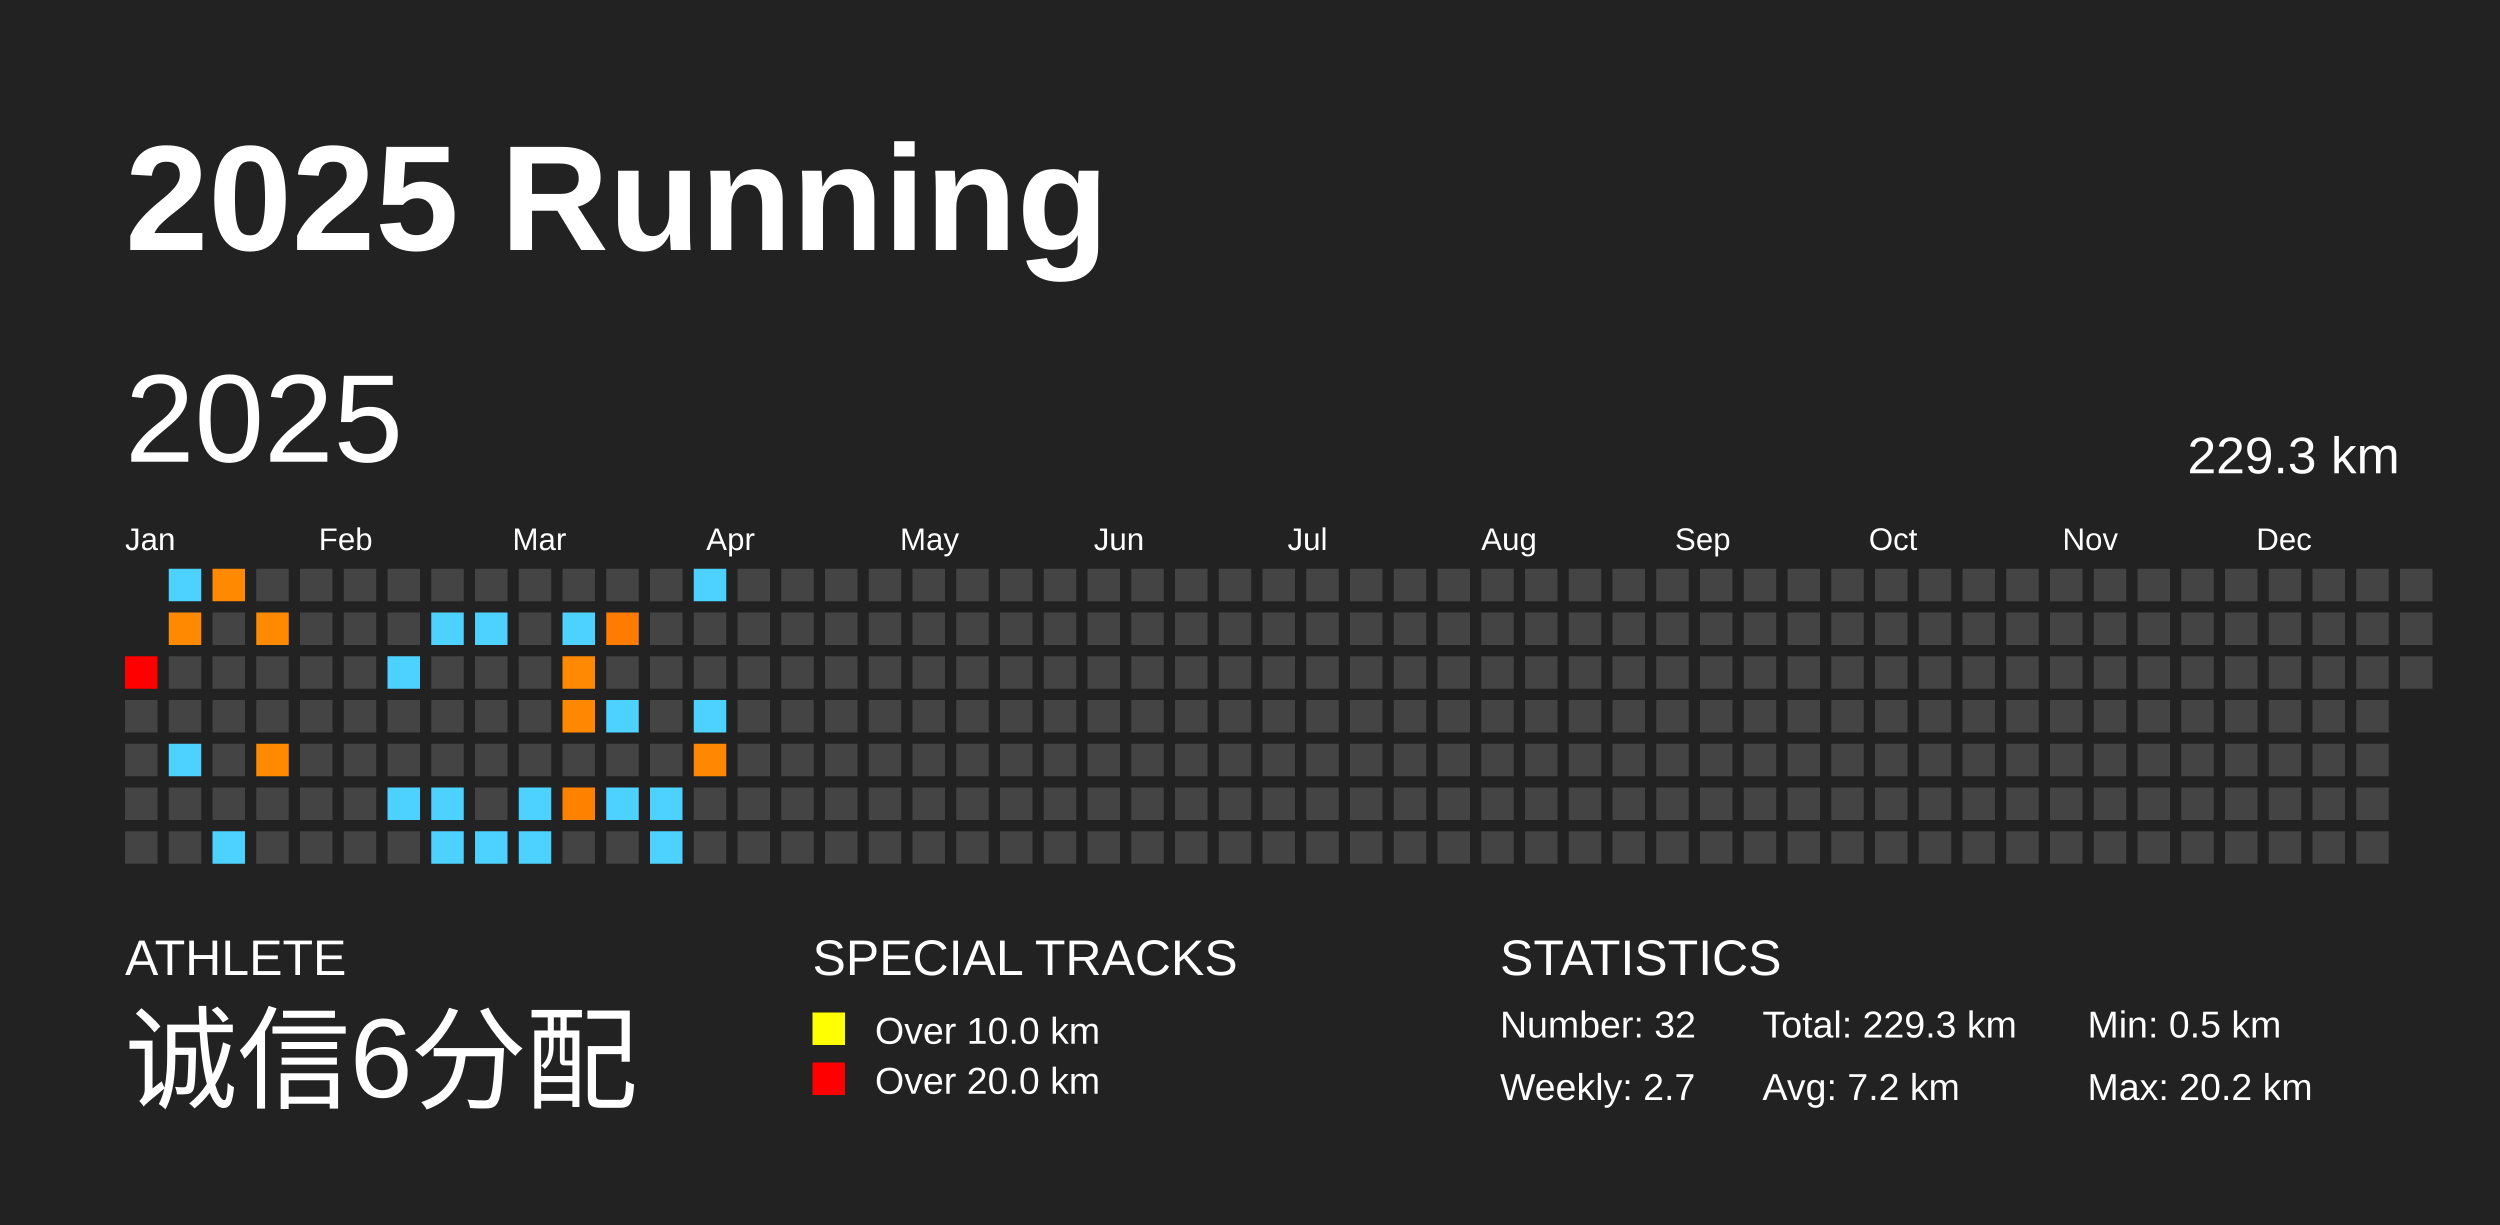
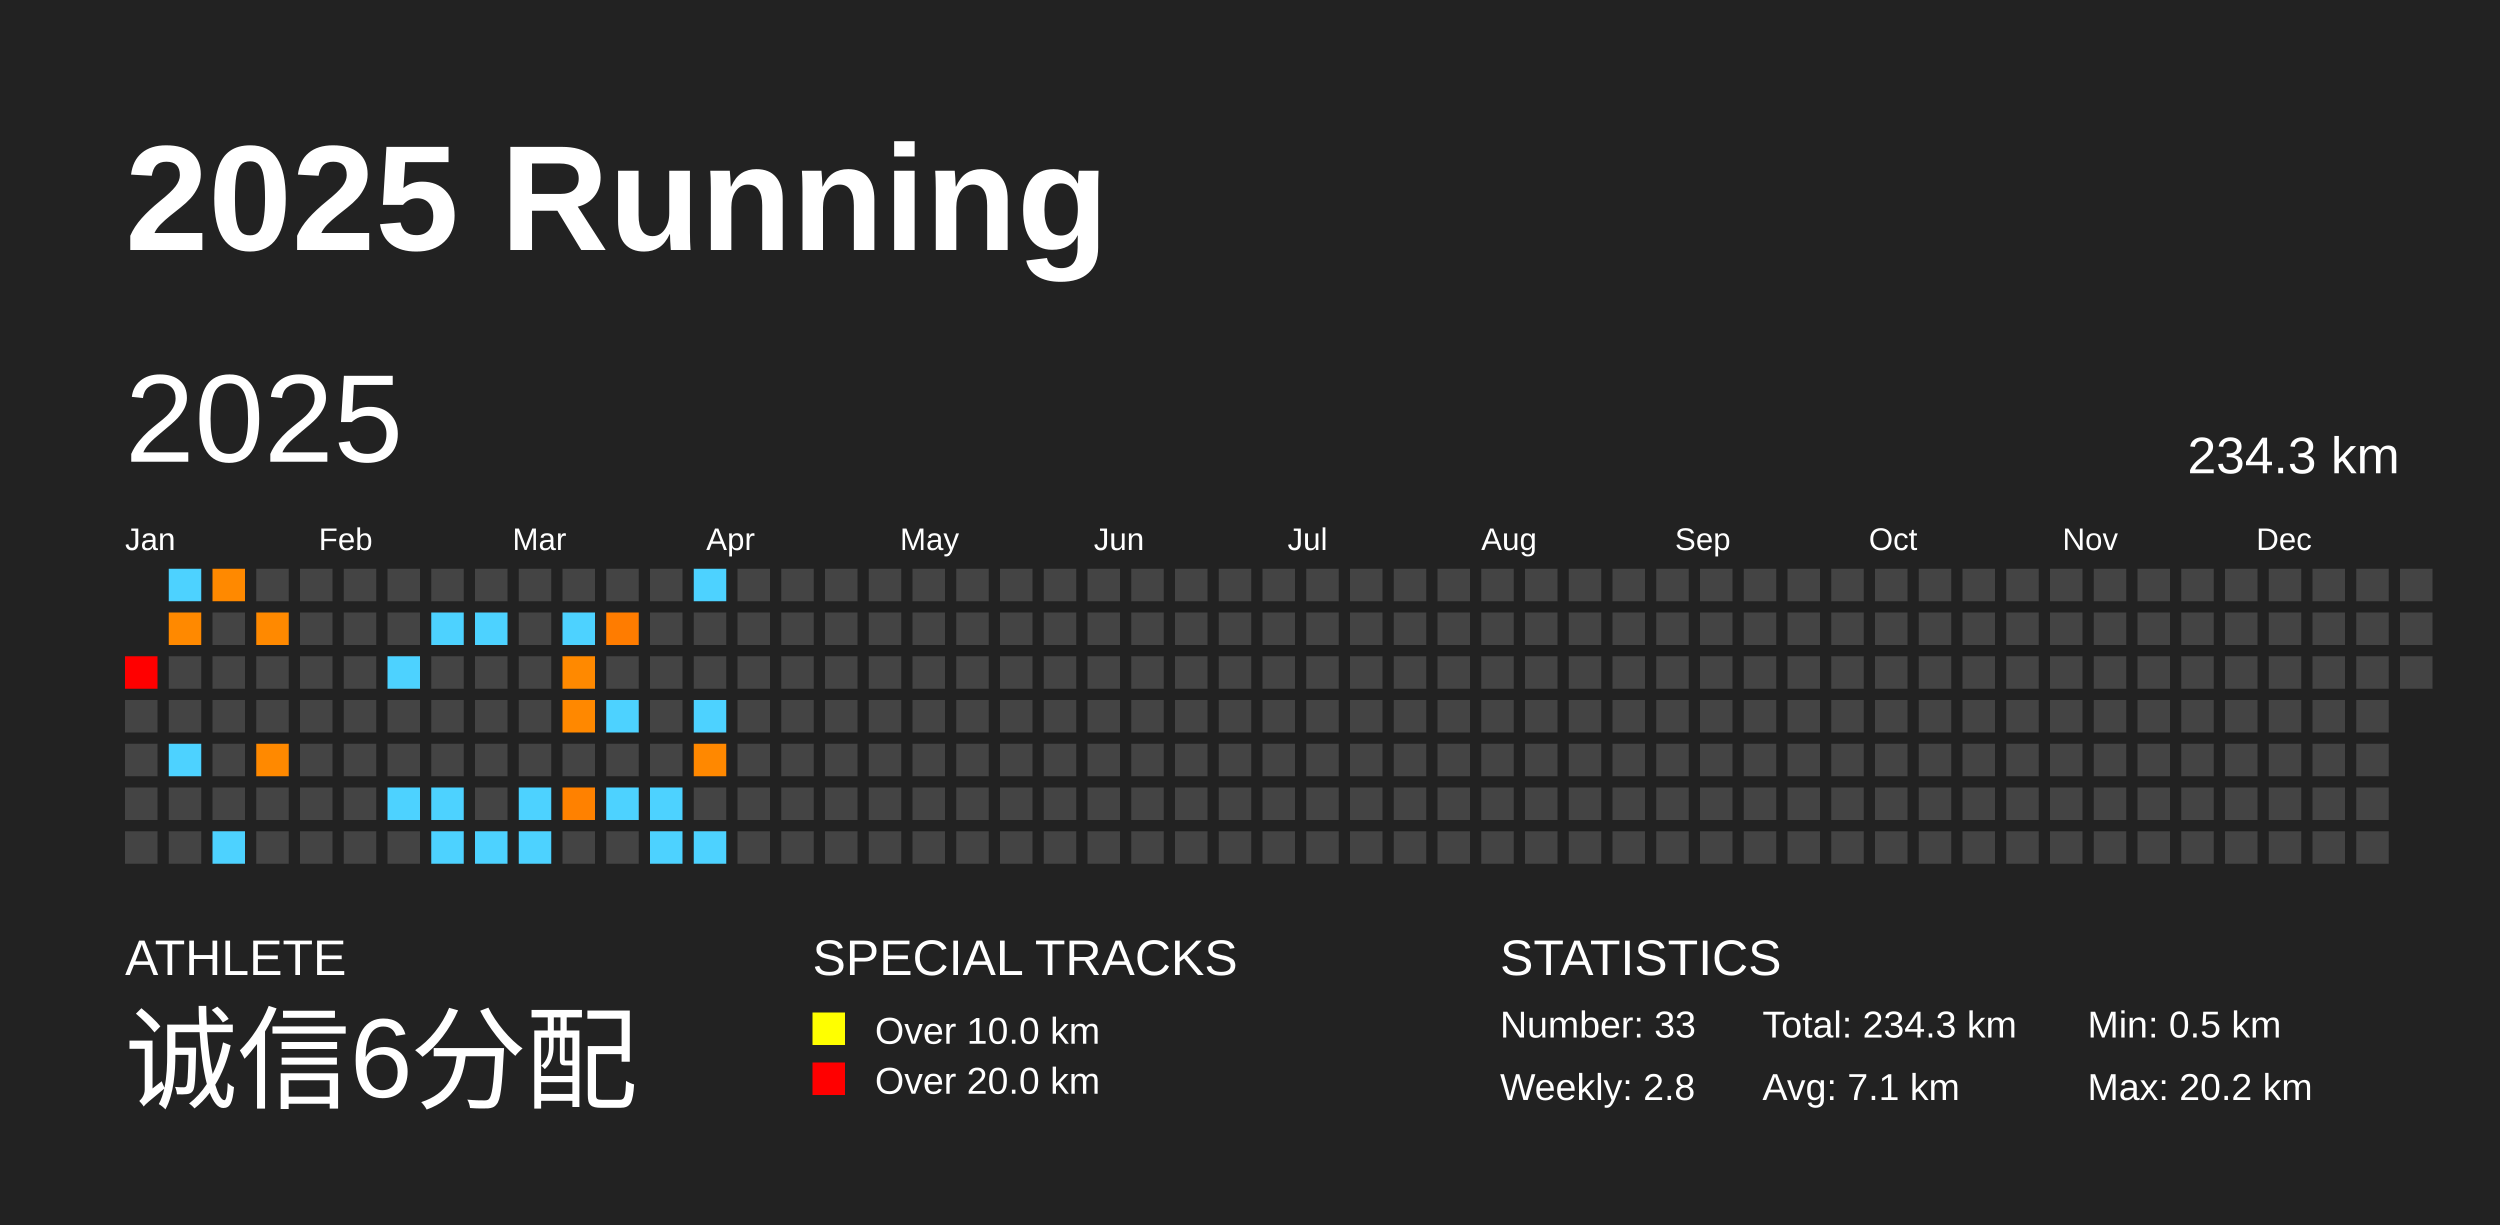
<svg xmlns="http://www.w3.org/2000/svg" baseProfile="full" height="98mm" version="1.1" viewBox="0,0,200,98" width="200mm">
  <defs />
  <rect fill="#222222" height="98" width="200" x="0" y="0" />
  <text fill="#FFFFFF" style="font-size:12px; font-family:Arial; font-weight:bold;" x="10" y="20">2025 Running</text>
  <text fill="#FFFFFF" style="font-size:4px; font-family:Arial" x="10" y="78">ATHLETE</text>
  <text fill="#FFFFFF" style="font-size:9px; font-family:Arial" x="10" y="88">诚信6分配</text>
  <text fill="#FFFFFF" style="font-size:4px; font-family:Arial" x="65" y="78">SPECIAL TRACKS</text>
  <rect fill="yellow" height="2.6" width="2.6" x="65" y="81" />
  <text fill="#FFFFFF" style="font-size:3px; font-family:Arial" x="70" y="83.5">Over 10.0 km</text>
  <rect fill="red" height="2.6" width="2.6" x="65" y="85" />
  <text fill="#FFFFFF" style="font-size:3px; font-family:Arial" x="70" y="87.5">Over 20.0 km</text>
  <text fill="#FFFFFF" style="font-size:4px; font-family:Arial" x="120" y="78">STATISTICS</text>
-   <text fill="#FFFFFF" style="font-size:3px; font-family:Arial" x="120" y="83">Number: 32</text>
-   <text fill="#FFFFFF" style="font-size:3px; font-family:Arial" x="120" y="88">Weekly: 2.7</text>
-   <text fill="#FFFFFF" style="font-size:3px; font-family:Arial" x="141" y="83">Total: 229.3 km</text>
-   <text fill="#FFFFFF" style="font-size:3px; font-family:Arial" x="141" y="88">Avg: 7.2 km</text>
+   <text fill="#FFFFFF" style="font-size:3px; font-family:Arial" x="120" y="83">Number: 33</text>
+   <text fill="#FFFFFF" style="font-size:3px; font-family:Arial" x="120" y="88">Weekly: 2.8</text>
+   <text fill="#FFFFFF" style="font-size:3px; font-family:Arial" x="141" y="83">Total: 234.3 km</text>
+   <text fill="#FFFFFF" style="font-size:3px; font-family:Arial" x="141" y="88">Avg: 7.1 km</text>
  <text fill="#FFFFFF" style="font-size:3px; font-family:Arial" x="167" y="83">Min: 0.5 km</text>
  <text fill="#FFFFFF" style="font-size:3px; font-family:Arial" x="167" y="88">Max: 20.2 km</text>
  <text dominant-baseline="hanging" fill="#FFFFFF" style="font-size:10.0px; font-family:Arial;" x="10" y="30">2025</text>
-   <text dominant-baseline="hanging" fill="#FFFFFF" style="font-size:4.125px; font-family:Arial;" x="175" y="35">229.3 km</text>
+   <text dominant-baseline="hanging" fill="#FFFFFF" style="font-size:4.125px; font-family:Arial;" x="175" y="35">234.3 km</text>
  <text fill="#FFFFFF" style="font-size:2.5px; font-family:Arial" x="10.0" y="44">Jan</text>
  <text fill="#FFFFFF" style="font-size:2.5px; font-family:Arial" x="25.5" y="44">Feb</text>
  <text fill="#FFFFFF" style="font-size:2.5px; font-family:Arial" x="41.0" y="44">Mar</text>
  <text fill="#FFFFFF" style="font-size:2.5px; font-family:Arial" x="56.5" y="44">Apr</text>
  <text fill="#FFFFFF" style="font-size:2.5px; font-family:Arial" x="72.0" y="44">May</text>
  <text fill="#FFFFFF" style="font-size:2.5px; font-family:Arial" x="87.5" y="44">Jun</text>
  <text fill="#FFFFFF" style="font-size:2.5px; font-family:Arial" x="103.0" y="44">Jul</text>
  <text fill="#FFFFFF" style="font-size:2.5px; font-family:Arial" x="118.5" y="44">Aug</text>
  <text fill="#FFFFFF" style="font-size:2.5px; font-family:Arial" x="134.0" y="44">Sep</text>
  <text fill="#FFFFFF" style="font-size:2.5px; font-family:Arial" x="149.5" y="44">Oct</text>
  <text fill="#FFFFFF" style="font-size:2.5px; font-family:Arial" x="165.0" y="44">Nov</text>
  <text fill="#FFFFFF" style="font-size:2.5px; font-family:Arial" x="180.5" y="44">Dec</text>
  <rect fill="red" height="2.6" width="2.6" x="10.0" y="52.5" />
  <rect fill="#444444" height="2.6" width="2.6" x="10.0" y="56.0" />
  <rect fill="#444444" height="2.6" width="2.6" x="10.0" y="59.5" />
  <rect fill="#444444" height="2.6" width="2.6" x="10.0" y="63.0" />
  <rect fill="#444444" height="2.6" width="2.6" x="10.0" y="66.5" />
  <rect fill="#4dd2ff" height="2.6" width="2.6" x="13.5" y="45.5" />
  <rect fill="#ff8900" height="2.6" width="2.6" x="13.5" y="49.0" />
  <rect fill="#444444" height="2.6" width="2.6" x="13.5" y="52.5" />
  <rect fill="#444444" height="2.6" width="2.6" x="13.5" y="56.0" />
  <rect fill="#4dd2ff" height="2.6" width="2.6" x="13.5" y="59.5" />
  <rect fill="#444444" height="2.6" width="2.6" x="13.5" y="63.0" />
  <rect fill="#444444" height="2.6" width="2.6" x="13.5" y="66.5" />
  <rect fill="#ff8900" height="2.6" width="2.6" x="17.0" y="45.5" />
  <rect fill="#444444" height="2.6" width="2.6" x="17.0" y="49.0" />
  <rect fill="#444444" height="2.6" width="2.6" x="17.0" y="52.5" />
  <rect fill="#444444" height="2.6" width="2.6" x="17.0" y="56.0" />
  <rect fill="#444444" height="2.6" width="2.6" x="17.0" y="59.5" />
  <rect fill="#444444" height="2.6" width="2.6" x="17.0" y="63.0" />
  <rect fill="#4dd2ff" height="2.6" width="2.6" x="17.0" y="66.5" />
  <rect fill="#444444" height="2.6" width="2.6" x="20.5" y="45.5" />
  <rect fill="#ff8900" height="2.6" width="2.6" x="20.5" y="49.0" />
  <rect fill="#444444" height="2.6" width="2.6" x="20.5" y="52.5" />
  <rect fill="#444444" height="2.6" width="2.6" x="20.5" y="56.0" />
  <rect fill="#ff8900" height="2.6" width="2.6" x="20.5" y="59.5" />
  <rect fill="#444444" height="2.6" width="2.6" x="20.5" y="63.0" />
  <rect fill="#444444" height="2.6" width="2.6" x="20.5" y="66.5" />
  <rect fill="#444444" height="2.6" width="2.6" x="24.0" y="45.5" />
  <rect fill="#444444" height="2.6" width="2.6" x="24.0" y="49.0" />
  <rect fill="#444444" height="2.6" width="2.6" x="24.0" y="52.5" />
  <rect fill="#444444" height="2.6" width="2.6" x="24.0" y="56.0" />
  <rect fill="#444444" height="2.6" width="2.6" x="24.0" y="59.5" />
  <rect fill="#444444" height="2.6" width="2.6" x="24.0" y="63.0" />
  <rect fill="#444444" height="2.6" width="2.6" x="24.0" y="66.5" />
  <rect fill="#444444" height="2.6" width="2.6" x="27.5" y="45.5" />
  <rect fill="#444444" height="2.6" width="2.6" x="27.5" y="49.0" />
  <rect fill="#444444" height="2.6" width="2.6" x="27.5" y="52.5" />
  <rect fill="#444444" height="2.6" width="2.6" x="27.5" y="56.0" />
  <rect fill="#444444" height="2.6" width="2.6" x="27.5" y="59.5" />
  <rect fill="#444444" height="2.6" width="2.6" x="27.5" y="63.0" />
  <rect fill="#444444" height="2.6" width="2.6" x="27.5" y="66.5" />
  <rect fill="#444444" height="2.6" width="2.6" x="31.0" y="45.5" />
  <rect fill="#444444" height="2.6" width="2.6" x="31.0" y="49.0" />
  <rect fill="#4dd2ff" height="2.6" width="2.6" x="31.0" y="52.5" />
  <rect fill="#444444" height="2.6" width="2.6" x="31.0" y="56.0" />
  <rect fill="#444444" height="2.6" width="2.6" x="31.0" y="59.5" />
  <rect fill="#4dd2ff" height="2.6" width="2.6" x="31.0" y="63.0" />
  <rect fill="#444444" height="2.6" width="2.6" x="31.0" y="66.5" />
  <rect fill="#444444" height="2.6" width="2.6" x="34.5" y="45.5" />
  <rect fill="#4dd2ff" height="2.6" width="2.6" x="34.5" y="49.0" />
  <rect fill="#444444" height="2.6" width="2.6" x="34.5" y="52.5" />
  <rect fill="#444444" height="2.6" width="2.6" x="34.5" y="56.0" />
  <rect fill="#444444" height="2.6" width="2.6" x="34.5" y="59.5" />
  <rect fill="#4dd2ff" height="2.6" width="2.6" x="34.5" y="63.0" />
  <rect fill="#4dd2ff" height="2.6" width="2.6" x="34.5" y="66.5" />
  <rect fill="#444444" height="2.6" width="2.6" x="38.0" y="45.5" />
  <rect fill="#4dd2ff" height="2.6" width="2.6" x="38.0" y="49.0" />
  <rect fill="#444444" height="2.6" width="2.6" x="38.0" y="52.5" />
  <rect fill="#444444" height="2.6" width="2.6" x="38.0" y="56.0" />
  <rect fill="#444444" height="2.6" width="2.6" x="38.0" y="59.5" />
  <rect fill="#444444" height="2.6" width="2.6" x="38.0" y="63.0" />
  <rect fill="#4dd2ff" height="2.6" width="2.6" x="38.0" y="66.5" />
  <rect fill="#444444" height="2.6" width="2.6" x="41.5" y="45.5" />
  <rect fill="#444444" height="2.6" width="2.6" x="41.5" y="49.0" />
  <rect fill="#444444" height="2.6" width="2.6" x="41.5" y="52.5" />
  <rect fill="#444444" height="2.6" width="2.6" x="41.5" y="56.0" />
  <rect fill="#444444" height="2.6" width="2.6" x="41.5" y="59.5" />
  <rect fill="#4dd2ff" height="2.6" width="2.6" x="41.5" y="63.0" />
  <rect fill="#4dd2ff" height="2.6" width="2.6" x="41.5" y="66.5" />
  <rect fill="#444444" height="2.6" width="2.6" x="45.0" y="45.5" />
  <rect fill="#4dd2ff" height="2.6" width="2.6" x="45.0" y="49.0" />
  <rect fill="#ff8900" height="2.6" width="2.6" x="45.0" y="52.5" />
  <rect fill="#ff8800" height="2.6" width="2.6" x="45.0" y="56.0" />
  <rect fill="#444444" height="2.6" width="2.6" x="45.0" y="59.5" />
  <rect fill="#ff8100" height="2.6" width="2.6" x="45.0" y="63.0" />
  <rect fill="#444444" height="2.6" width="2.6" x="45.0" y="66.5" />
  <rect fill="#444444" height="2.6" width="2.6" x="48.5" y="45.5" />
  <rect fill="#ff7c00" height="2.6" width="2.6" x="48.5" y="49.0" />
  <rect fill="#444444" height="2.6" width="2.6" x="48.5" y="52.5" />
  <rect fill="#4dd2ff" height="2.6" width="2.6" x="48.5" y="56.0" />
  <rect fill="#444444" height="2.6" width="2.6" x="48.5" y="59.5" />
  <rect fill="#4dd2ff" height="2.6" width="2.6" x="48.5" y="63.0" />
  <rect fill="#444444" height="2.6" width="2.6" x="48.5" y="66.5" />
  <rect fill="#444444" height="2.6" width="2.6" x="52.0" y="45.5" />
  <rect fill="#444444" height="2.6" width="2.6" x="52.0" y="49.0" />
  <rect fill="#444444" height="2.6" width="2.6" x="52.0" y="52.5" />
  <rect fill="#444444" height="2.6" width="2.6" x="52.0" y="56.0" />
  <rect fill="#444444" height="2.6" width="2.6" x="52.0" y="59.5" />
  <rect fill="#4dd2ff" height="2.6" width="2.6" x="52.0" y="63.0" />
  <rect fill="#4dd2ff" height="2.6" width="2.6" x="52.0" y="66.5" />
  <rect fill="#4dd2ff" height="2.6" width="2.6" x="55.5" y="45.5" />
  <rect fill="#444444" height="2.6" width="2.6" x="55.5" y="49.0" />
  <rect fill="#444444" height="2.6" width="2.6" x="55.5" y="52.5" />
  <rect fill="#4dd2ff" height="2.6" width="2.6" x="55.5" y="56.0" />
  <rect fill="#ff8800" height="2.6" width="2.6" x="55.5" y="59.5" />
  <rect fill="#444444" height="2.6" width="2.6" x="55.5" y="63.0" />
-   <rect fill="#444444" height="2.6" width="2.6" x="55.5" y="66.5" />
+   <rect fill="#4dd2ff" height="2.6" width="2.6" x="55.5" y="66.5" />
  <rect fill="#444444" height="2.6" width="2.6" x="59.0" y="45.5" />
  <rect fill="#444444" height="2.6" width="2.6" x="59.0" y="49.0" />
  <rect fill="#444444" height="2.6" width="2.6" x="59.0" y="52.5" />
  <rect fill="#444444" height="2.6" width="2.6" x="59.0" y="56.0" />
  <rect fill="#444444" height="2.6" width="2.6" x="59.0" y="59.5" />
  <rect fill="#444444" height="2.6" width="2.6" x="59.0" y="63.0" />
  <rect fill="#444444" height="2.6" width="2.6" x="59.0" y="66.5" />
  <rect fill="#444444" height="2.6" width="2.6" x="62.5" y="45.5" />
  <rect fill="#444444" height="2.6" width="2.6" x="62.5" y="49.0" />
  <rect fill="#444444" height="2.6" width="2.6" x="62.5" y="52.5" />
  <rect fill="#444444" height="2.6" width="2.6" x="62.5" y="56.0" />
  <rect fill="#444444" height="2.6" width="2.6" x="62.5" y="59.5" />
  <rect fill="#444444" height="2.6" width="2.6" x="62.5" y="63.0" />
  <rect fill="#444444" height="2.6" width="2.6" x="62.5" y="66.5" />
  <rect fill="#444444" height="2.6" width="2.6" x="66.0" y="45.5" />
  <rect fill="#444444" height="2.6" width="2.6" x="66.0" y="49.0" />
  <rect fill="#444444" height="2.6" width="2.6" x="66.0" y="52.5" />
  <rect fill="#444444" height="2.6" width="2.6" x="66.0" y="56.0" />
  <rect fill="#444444" height="2.6" width="2.6" x="66.0" y="59.5" />
  <rect fill="#444444" height="2.6" width="2.6" x="66.0" y="63.0" />
  <rect fill="#444444" height="2.6" width="2.6" x="66.0" y="66.5" />
  <rect fill="#444444" height="2.6" width="2.6" x="69.5" y="45.5" />
  <rect fill="#444444" height="2.6" width="2.6" x="69.5" y="49.0" />
  <rect fill="#444444" height="2.6" width="2.6" x="69.5" y="52.5" />
  <rect fill="#444444" height="2.6" width="2.6" x="69.5" y="56.0" />
  <rect fill="#444444" height="2.6" width="2.6" x="69.5" y="59.5" />
  <rect fill="#444444" height="2.6" width="2.6" x="69.5" y="63.0" />
  <rect fill="#444444" height="2.6" width="2.6" x="69.5" y="66.5" />
  <rect fill="#444444" height="2.6" width="2.6" x="73.0" y="45.5" />
  <rect fill="#444444" height="2.6" width="2.6" x="73.0" y="49.0" />
  <rect fill="#444444" height="2.6" width="2.6" x="73.0" y="52.5" />
  <rect fill="#444444" height="2.6" width="2.6" x="73.0" y="56.0" />
  <rect fill="#444444" height="2.6" width="2.6" x="73.0" y="59.5" />
  <rect fill="#444444" height="2.6" width="2.6" x="73.0" y="63.0" />
  <rect fill="#444444" height="2.6" width="2.6" x="73.0" y="66.5" />
  <rect fill="#444444" height="2.6" width="2.6" x="76.5" y="45.5" />
  <rect fill="#444444" height="2.6" width="2.6" x="76.5" y="49.0" />
  <rect fill="#444444" height="2.6" width="2.6" x="76.5" y="52.5" />
  <rect fill="#444444" height="2.6" width="2.6" x="76.5" y="56.0" />
  <rect fill="#444444" height="2.6" width="2.6" x="76.5" y="59.5" />
  <rect fill="#444444" height="2.6" width="2.6" x="76.5" y="63.0" />
  <rect fill="#444444" height="2.6" width="2.6" x="76.5" y="66.5" />
  <rect fill="#444444" height="2.6" width="2.6" x="80.0" y="45.5" />
  <rect fill="#444444" height="2.6" width="2.6" x="80.0" y="49.0" />
  <rect fill="#444444" height="2.6" width="2.6" x="80.0" y="52.5" />
  <rect fill="#444444" height="2.6" width="2.6" x="80.0" y="56.0" />
  <rect fill="#444444" height="2.6" width="2.6" x="80.0" y="59.5" />
  <rect fill="#444444" height="2.6" width="2.6" x="80.0" y="63.0" />
  <rect fill="#444444" height="2.6" width="2.6" x="80.0" y="66.5" />
  <rect fill="#444444" height="2.6" width="2.6" x="83.5" y="45.5" />
  <rect fill="#444444" height="2.6" width="2.6" x="83.5" y="49.0" />
  <rect fill="#444444" height="2.6" width="2.6" x="83.5" y="52.5" />
  <rect fill="#444444" height="2.6" width="2.6" x="83.5" y="56.0" />
  <rect fill="#444444" height="2.6" width="2.6" x="83.5" y="59.5" />
  <rect fill="#444444" height="2.6" width="2.6" x="83.5" y="63.0" />
  <rect fill="#444444" height="2.6" width="2.6" x="83.5" y="66.5" />
  <rect fill="#444444" height="2.6" width="2.6" x="87.0" y="45.5" />
  <rect fill="#444444" height="2.6" width="2.6" x="87.0" y="49.0" />
  <rect fill="#444444" height="2.6" width="2.6" x="87.0" y="52.5" />
  <rect fill="#444444" height="2.6" width="2.6" x="87.0" y="56.0" />
  <rect fill="#444444" height="2.6" width="2.6" x="87.0" y="59.5" />
  <rect fill="#444444" height="2.6" width="2.6" x="87.0" y="63.0" />
  <rect fill="#444444" height="2.6" width="2.6" x="87.0" y="66.5" />
  <rect fill="#444444" height="2.6" width="2.6" x="90.5" y="45.5" />
  <rect fill="#444444" height="2.6" width="2.6" x="90.5" y="49.0" />
  <rect fill="#444444" height="2.6" width="2.6" x="90.5" y="52.5" />
  <rect fill="#444444" height="2.6" width="2.6" x="90.5" y="56.0" />
  <rect fill="#444444" height="2.6" width="2.6" x="90.5" y="59.5" />
  <rect fill="#444444" height="2.6" width="2.6" x="90.5" y="63.0" />
  <rect fill="#444444" height="2.6" width="2.6" x="90.5" y="66.5" />
  <rect fill="#444444" height="2.6" width="2.6" x="94.0" y="45.5" />
  <rect fill="#444444" height="2.6" width="2.6" x="94.0" y="49.0" />
  <rect fill="#444444" height="2.6" width="2.6" x="94.0" y="52.5" />
  <rect fill="#444444" height="2.6" width="2.6" x="94.0" y="56.0" />
  <rect fill="#444444" height="2.6" width="2.6" x="94.0" y="59.5" />
  <rect fill="#444444" height="2.6" width="2.6" x="94.0" y="63.0" />
  <rect fill="#444444" height="2.6" width="2.6" x="94.0" y="66.5" />
  <rect fill="#444444" height="2.6" width="2.6" x="97.5" y="45.5" />
  <rect fill="#444444" height="2.6" width="2.6" x="97.5" y="49.0" />
  <rect fill="#444444" height="2.6" width="2.6" x="97.5" y="52.5" />
  <rect fill="#444444" height="2.6" width="2.6" x="97.5" y="56.0" />
  <rect fill="#444444" height="2.6" width="2.6" x="97.5" y="59.5" />
  <rect fill="#444444" height="2.6" width="2.6" x="97.5" y="63.0" />
  <rect fill="#444444" height="2.6" width="2.6" x="97.5" y="66.5" />
  <rect fill="#444444" height="2.6" width="2.6" x="101.0" y="45.5" />
  <rect fill="#444444" height="2.6" width="2.6" x="101.0" y="49.0" />
  <rect fill="#444444" height="2.6" width="2.6" x="101.0" y="52.5" />
  <rect fill="#444444" height="2.6" width="2.6" x="101.0" y="56.0" />
  <rect fill="#444444" height="2.6" width="2.6" x="101.0" y="59.5" />
  <rect fill="#444444" height="2.6" width="2.6" x="101.0" y="63.0" />
  <rect fill="#444444" height="2.6" width="2.6" x="101.0" y="66.5" />
  <rect fill="#444444" height="2.6" width="2.6" x="104.5" y="45.5" />
  <rect fill="#444444" height="2.6" width="2.6" x="104.5" y="49.0" />
  <rect fill="#444444" height="2.6" width="2.6" x="104.5" y="52.5" />
  <rect fill="#444444" height="2.6" width="2.6" x="104.5" y="56.0" />
  <rect fill="#444444" height="2.6" width="2.6" x="104.5" y="59.5" />
  <rect fill="#444444" height="2.6" width="2.6" x="104.5" y="63.0" />
  <rect fill="#444444" height="2.6" width="2.6" x="104.5" y="66.5" />
  <rect fill="#444444" height="2.6" width="2.6" x="108.0" y="45.5" />
  <rect fill="#444444" height="2.6" width="2.6" x="108.0" y="49.0" />
  <rect fill="#444444" height="2.6" width="2.6" x="108.0" y="52.5" />
  <rect fill="#444444" height="2.6" width="2.6" x="108.0" y="56.0" />
  <rect fill="#444444" height="2.6" width="2.6" x="108.0" y="59.5" />
  <rect fill="#444444" height="2.6" width="2.6" x="108.0" y="63.0" />
  <rect fill="#444444" height="2.6" width="2.6" x="108.0" y="66.5" />
  <rect fill="#444444" height="2.6" width="2.6" x="111.5" y="45.5" />
  <rect fill="#444444" height="2.6" width="2.6" x="111.5" y="49.0" />
  <rect fill="#444444" height="2.6" width="2.6" x="111.5" y="52.5" />
  <rect fill="#444444" height="2.6" width="2.6" x="111.5" y="56.0" />
  <rect fill="#444444" height="2.6" width="2.6" x="111.5" y="59.5" />
  <rect fill="#444444" height="2.6" width="2.6" x="111.5" y="63.0" />
  <rect fill="#444444" height="2.6" width="2.6" x="111.5" y="66.5" />
  <rect fill="#444444" height="2.6" width="2.6" x="115.0" y="45.5" />
  <rect fill="#444444" height="2.6" width="2.6" x="115.0" y="49.0" />
  <rect fill="#444444" height="2.6" width="2.6" x="115.0" y="52.5" />
  <rect fill="#444444" height="2.6" width="2.6" x="115.0" y="56.0" />
  <rect fill="#444444" height="2.6" width="2.6" x="115.0" y="59.5" />
  <rect fill="#444444" height="2.6" width="2.6" x="115.0" y="63.0" />
  <rect fill="#444444" height="2.6" width="2.6" x="115.0" y="66.5" />
  <rect fill="#444444" height="2.6" width="2.6" x="118.5" y="45.5" />
  <rect fill="#444444" height="2.6" width="2.6" x="118.5" y="49.0" />
  <rect fill="#444444" height="2.6" width="2.6" x="118.5" y="52.5" />
  <rect fill="#444444" height="2.6" width="2.6" x="118.5" y="56.0" />
  <rect fill="#444444" height="2.6" width="2.6" x="118.5" y="59.5" />
  <rect fill="#444444" height="2.6" width="2.6" x="118.5" y="63.0" />
  <rect fill="#444444" height="2.6" width="2.6" x="118.5" y="66.5" />
  <rect fill="#444444" height="2.6" width="2.6" x="122.0" y="45.5" />
  <rect fill="#444444" height="2.6" width="2.6" x="122.0" y="49.0" />
  <rect fill="#444444" height="2.6" width="2.6" x="122.0" y="52.5" />
  <rect fill="#444444" height="2.6" width="2.6" x="122.0" y="56.0" />
  <rect fill="#444444" height="2.6" width="2.6" x="122.0" y="59.5" />
  <rect fill="#444444" height="2.6" width="2.6" x="122.0" y="63.0" />
  <rect fill="#444444" height="2.6" width="2.6" x="122.0" y="66.5" />
  <rect fill="#444444" height="2.6" width="2.6" x="125.5" y="45.5" />
  <rect fill="#444444" height="2.6" width="2.6" x="125.5" y="49.0" />
  <rect fill="#444444" height="2.6" width="2.6" x="125.5" y="52.5" />
  <rect fill="#444444" height="2.6" width="2.6" x="125.5" y="56.0" />
  <rect fill="#444444" height="2.6" width="2.6" x="125.5" y="59.5" />
  <rect fill="#444444" height="2.6" width="2.6" x="125.5" y="63.0" />
  <rect fill="#444444" height="2.6" width="2.6" x="125.5" y="66.5" />
  <rect fill="#444444" height="2.6" width="2.6" x="129.0" y="45.5" />
  <rect fill="#444444" height="2.6" width="2.6" x="129.0" y="49.0" />
  <rect fill="#444444" height="2.6" width="2.6" x="129.0" y="52.5" />
  <rect fill="#444444" height="2.6" width="2.6" x="129.0" y="56.0" />
  <rect fill="#444444" height="2.6" width="2.6" x="129.0" y="59.5" />
  <rect fill="#444444" height="2.6" width="2.6" x="129.0" y="63.0" />
  <rect fill="#444444" height="2.6" width="2.6" x="129.0" y="66.5" />
  <rect fill="#444444" height="2.6" width="2.6" x="132.5" y="45.5" />
  <rect fill="#444444" height="2.6" width="2.6" x="132.5" y="49.0" />
  <rect fill="#444444" height="2.6" width="2.6" x="132.5" y="52.5" />
  <rect fill="#444444" height="2.6" width="2.6" x="132.5" y="56.0" />
  <rect fill="#444444" height="2.6" width="2.6" x="132.5" y="59.5" />
  <rect fill="#444444" height="2.6" width="2.6" x="132.5" y="63.0" />
  <rect fill="#444444" height="2.6" width="2.6" x="132.5" y="66.5" />
  <rect fill="#444444" height="2.6" width="2.6" x="136.0" y="45.5" />
  <rect fill="#444444" height="2.6" width="2.6" x="136.0" y="49.0" />
  <rect fill="#444444" height="2.6" width="2.6" x="136.0" y="52.5" />
  <rect fill="#444444" height="2.6" width="2.6" x="136.0" y="56.0" />
  <rect fill="#444444" height="2.6" width="2.6" x="136.0" y="59.5" />
  <rect fill="#444444" height="2.6" width="2.6" x="136.0" y="63.0" />
  <rect fill="#444444" height="2.6" width="2.6" x="136.0" y="66.5" />
  <rect fill="#444444" height="2.6" width="2.6" x="139.5" y="45.5" />
  <rect fill="#444444" height="2.6" width="2.6" x="139.5" y="49.0" />
  <rect fill="#444444" height="2.6" width="2.6" x="139.5" y="52.5" />
  <rect fill="#444444" height="2.6" width="2.6" x="139.5" y="56.0" />
  <rect fill="#444444" height="2.6" width="2.6" x="139.5" y="59.5" />
  <rect fill="#444444" height="2.6" width="2.6" x="139.5" y="63.0" />
  <rect fill="#444444" height="2.6" width="2.6" x="139.5" y="66.5" />
  <rect fill="#444444" height="2.6" width="2.6" x="143.0" y="45.5" />
  <rect fill="#444444" height="2.6" width="2.6" x="143.0" y="49.0" />
  <rect fill="#444444" height="2.6" width="2.6" x="143.0" y="52.5" />
  <rect fill="#444444" height="2.6" width="2.6" x="143.0" y="56.0" />
  <rect fill="#444444" height="2.6" width="2.6" x="143.0" y="59.5" />
  <rect fill="#444444" height="2.6" width="2.6" x="143.0" y="63.0" />
  <rect fill="#444444" height="2.6" width="2.6" x="143.0" y="66.5" />
  <rect fill="#444444" height="2.6" width="2.6" x="146.5" y="45.5" />
  <rect fill="#444444" height="2.6" width="2.6" x="146.5" y="49.0" />
  <rect fill="#444444" height="2.6" width="2.6" x="146.5" y="52.5" />
  <rect fill="#444444" height="2.6" width="2.6" x="146.5" y="56.0" />
  <rect fill="#444444" height="2.6" width="2.6" x="146.5" y="59.5" />
  <rect fill="#444444" height="2.6" width="2.6" x="146.5" y="63.0" />
  <rect fill="#444444" height="2.6" width="2.6" x="146.5" y="66.5" />
  <rect fill="#444444" height="2.6" width="2.6" x="150.0" y="45.5" />
  <rect fill="#444444" height="2.6" width="2.6" x="150.0" y="49.0" />
  <rect fill="#444444" height="2.6" width="2.6" x="150.0" y="52.5" />
  <rect fill="#444444" height="2.6" width="2.6" x="150.0" y="56.0" />
  <rect fill="#444444" height="2.6" width="2.6" x="150.0" y="59.5" />
  <rect fill="#444444" height="2.6" width="2.6" x="150.0" y="63.0" />
  <rect fill="#444444" height="2.6" width="2.6" x="150.0" y="66.5" />
  <rect fill="#444444" height="2.6" width="2.6" x="153.5" y="45.5" />
  <rect fill="#444444" height="2.6" width="2.6" x="153.5" y="49.0" />
  <rect fill="#444444" height="2.6" width="2.6" x="153.5" y="52.5" />
  <rect fill="#444444" height="2.6" width="2.6" x="153.5" y="56.0" />
  <rect fill="#444444" height="2.6" width="2.6" x="153.5" y="59.5" />
  <rect fill="#444444" height="2.6" width="2.6" x="153.5" y="63.0" />
  <rect fill="#444444" height="2.6" width="2.6" x="153.5" y="66.5" />
  <rect fill="#444444" height="2.6" width="2.6" x="157.0" y="45.5" />
  <rect fill="#444444" height="2.6" width="2.6" x="157.0" y="49.0" />
  <rect fill="#444444" height="2.6" width="2.6" x="157.0" y="52.5" />
  <rect fill="#444444" height="2.6" width="2.6" x="157.0" y="56.0" />
  <rect fill="#444444" height="2.6" width="2.6" x="157.0" y="59.5" />
  <rect fill="#444444" height="2.6" width="2.6" x="157.0" y="63.0" />
  <rect fill="#444444" height="2.6" width="2.6" x="157.0" y="66.5" />
  <rect fill="#444444" height="2.6" width="2.6" x="160.5" y="45.5" />
  <rect fill="#444444" height="2.6" width="2.6" x="160.5" y="49.0" />
  <rect fill="#444444" height="2.6" width="2.6" x="160.5" y="52.5" />
  <rect fill="#444444" height="2.6" width="2.6" x="160.5" y="56.0" />
  <rect fill="#444444" height="2.6" width="2.6" x="160.5" y="59.5" />
  <rect fill="#444444" height="2.6" width="2.6" x="160.5" y="63.0" />
  <rect fill="#444444" height="2.6" width="2.6" x="160.5" y="66.5" />
  <rect fill="#444444" height="2.6" width="2.6" x="164.0" y="45.5" />
  <rect fill="#444444" height="2.6" width="2.6" x="164.0" y="49.0" />
  <rect fill="#444444" height="2.6" width="2.6" x="164.0" y="52.5" />
  <rect fill="#444444" height="2.6" width="2.6" x="164.0" y="56.0" />
  <rect fill="#444444" height="2.6" width="2.6" x="164.0" y="59.5" />
  <rect fill="#444444" height="2.6" width="2.6" x="164.0" y="63.0" />
  <rect fill="#444444" height="2.6" width="2.6" x="164.0" y="66.5" />
  <rect fill="#444444" height="2.6" width="2.6" x="167.5" y="45.5" />
  <rect fill="#444444" height="2.6" width="2.6" x="167.5" y="49.0" />
  <rect fill="#444444" height="2.6" width="2.6" x="167.5" y="52.5" />
  <rect fill="#444444" height="2.6" width="2.6" x="167.5" y="56.0" />
  <rect fill="#444444" height="2.6" width="2.6" x="167.5" y="59.5" />
  <rect fill="#444444" height="2.6" width="2.6" x="167.5" y="63.0" />
  <rect fill="#444444" height="2.6" width="2.6" x="167.5" y="66.5" />
  <rect fill="#444444" height="2.6" width="2.6" x="171.0" y="45.5" />
  <rect fill="#444444" height="2.6" width="2.6" x="171.0" y="49.0" />
  <rect fill="#444444" height="2.6" width="2.6" x="171.0" y="52.5" />
  <rect fill="#444444" height="2.6" width="2.6" x="171.0" y="56.0" />
  <rect fill="#444444" height="2.6" width="2.6" x="171.0" y="59.5" />
  <rect fill="#444444" height="2.6" width="2.6" x="171.0" y="63.0" />
  <rect fill="#444444" height="2.6" width="2.6" x="171.0" y="66.5" />
  <rect fill="#444444" height="2.6" width="2.6" x="174.5" y="45.5" />
  <rect fill="#444444" height="2.6" width="2.6" x="174.5" y="49.0" />
  <rect fill="#444444" height="2.6" width="2.6" x="174.5" y="52.5" />
  <rect fill="#444444" height="2.6" width="2.6" x="174.5" y="56.0" />
  <rect fill="#444444" height="2.6" width="2.6" x="174.5" y="59.5" />
  <rect fill="#444444" height="2.6" width="2.6" x="174.5" y="63.0" />
  <rect fill="#444444" height="2.6" width="2.6" x="174.5" y="66.5" />
  <rect fill="#444444" height="2.6" width="2.6" x="178.0" y="45.5" />
  <rect fill="#444444" height="2.6" width="2.6" x="178.0" y="49.0" />
  <rect fill="#444444" height="2.6" width="2.6" x="178.0" y="52.5" />
  <rect fill="#444444" height="2.6" width="2.6" x="178.0" y="56.0" />
  <rect fill="#444444" height="2.6" width="2.6" x="178.0" y="59.5" />
  <rect fill="#444444" height="2.6" width="2.6" x="178.0" y="63.0" />
  <rect fill="#444444" height="2.6" width="2.6" x="178.0" y="66.5" />
  <rect fill="#444444" height="2.6" width="2.6" x="181.5" y="45.5" />
  <rect fill="#444444" height="2.6" width="2.6" x="181.5" y="49.0" />
  <rect fill="#444444" height="2.6" width="2.6" x="181.5" y="52.5" />
  <rect fill="#444444" height="2.6" width="2.6" x="181.5" y="56.0" />
  <rect fill="#444444" height="2.6" width="2.6" x="181.5" y="59.5" />
  <rect fill="#444444" height="2.6" width="2.6" x="181.5" y="63.0" />
  <rect fill="#444444" height="2.6" width="2.6" x="181.5" y="66.5" />
  <rect fill="#444444" height="2.6" width="2.6" x="185.0" y="45.5" />
  <rect fill="#444444" height="2.6" width="2.6" x="185.0" y="49.0" />
  <rect fill="#444444" height="2.6" width="2.6" x="185.0" y="52.5" />
  <rect fill="#444444" height="2.6" width="2.6" x="185.0" y="56.0" />
  <rect fill="#444444" height="2.6" width="2.6" x="185.0" y="59.5" />
  <rect fill="#444444" height="2.6" width="2.6" x="185.0" y="63.0" />
  <rect fill="#444444" height="2.6" width="2.6" x="185.0" y="66.5" />
  <rect fill="#444444" height="2.6" width="2.6" x="188.5" y="45.5" />
  <rect fill="#444444" height="2.6" width="2.6" x="188.5" y="49.0" />
  <rect fill="#444444" height="2.6" width="2.6" x="188.5" y="52.5" />
  <rect fill="#444444" height="2.6" width="2.6" x="188.5" y="56.0" />
  <rect fill="#444444" height="2.6" width="2.6" x="188.5" y="59.5" />
  <rect fill="#444444" height="2.6" width="2.6" x="188.5" y="63.0" />
  <rect fill="#444444" height="2.6" width="2.6" x="188.5" y="66.5" />
  <rect fill="#444444" height="2.6" width="2.6" x="192.0" y="45.5" />
  <rect fill="#444444" height="2.6" width="2.6" x="192.0" y="49.0" />
  <rect fill="#444444" height="2.6" width="2.6" x="192.0" y="52.5" />
</svg>
